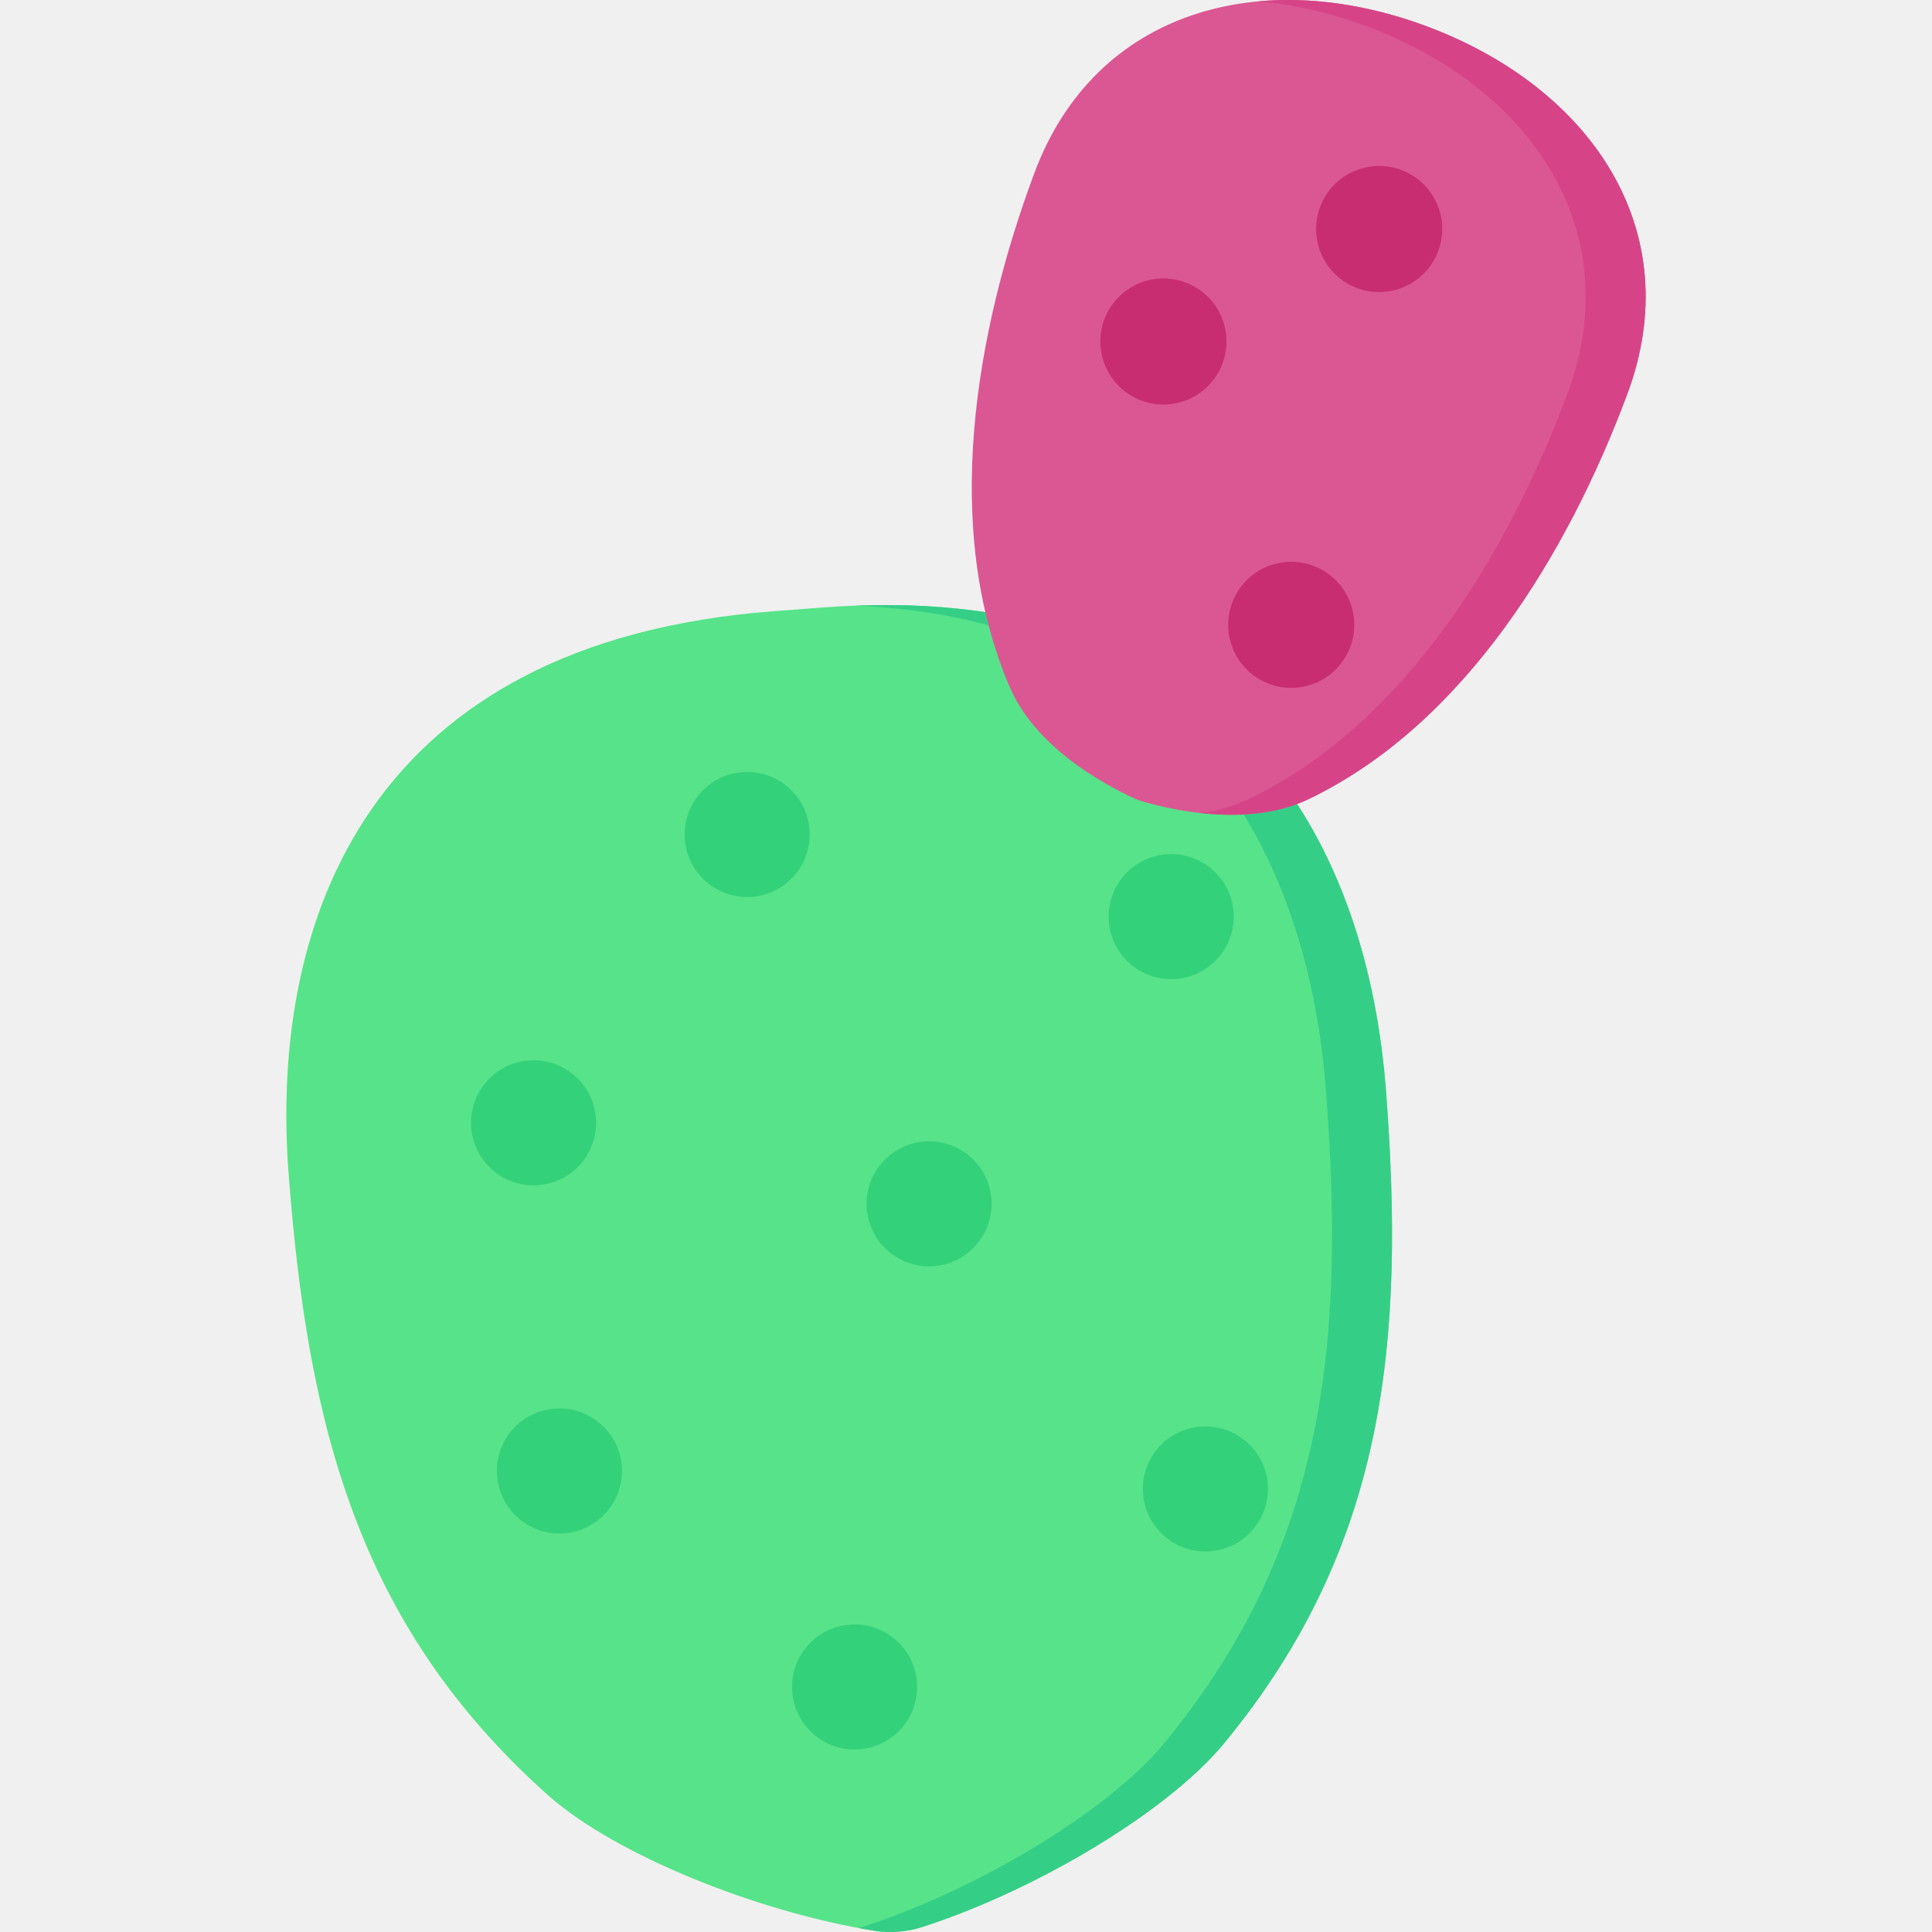
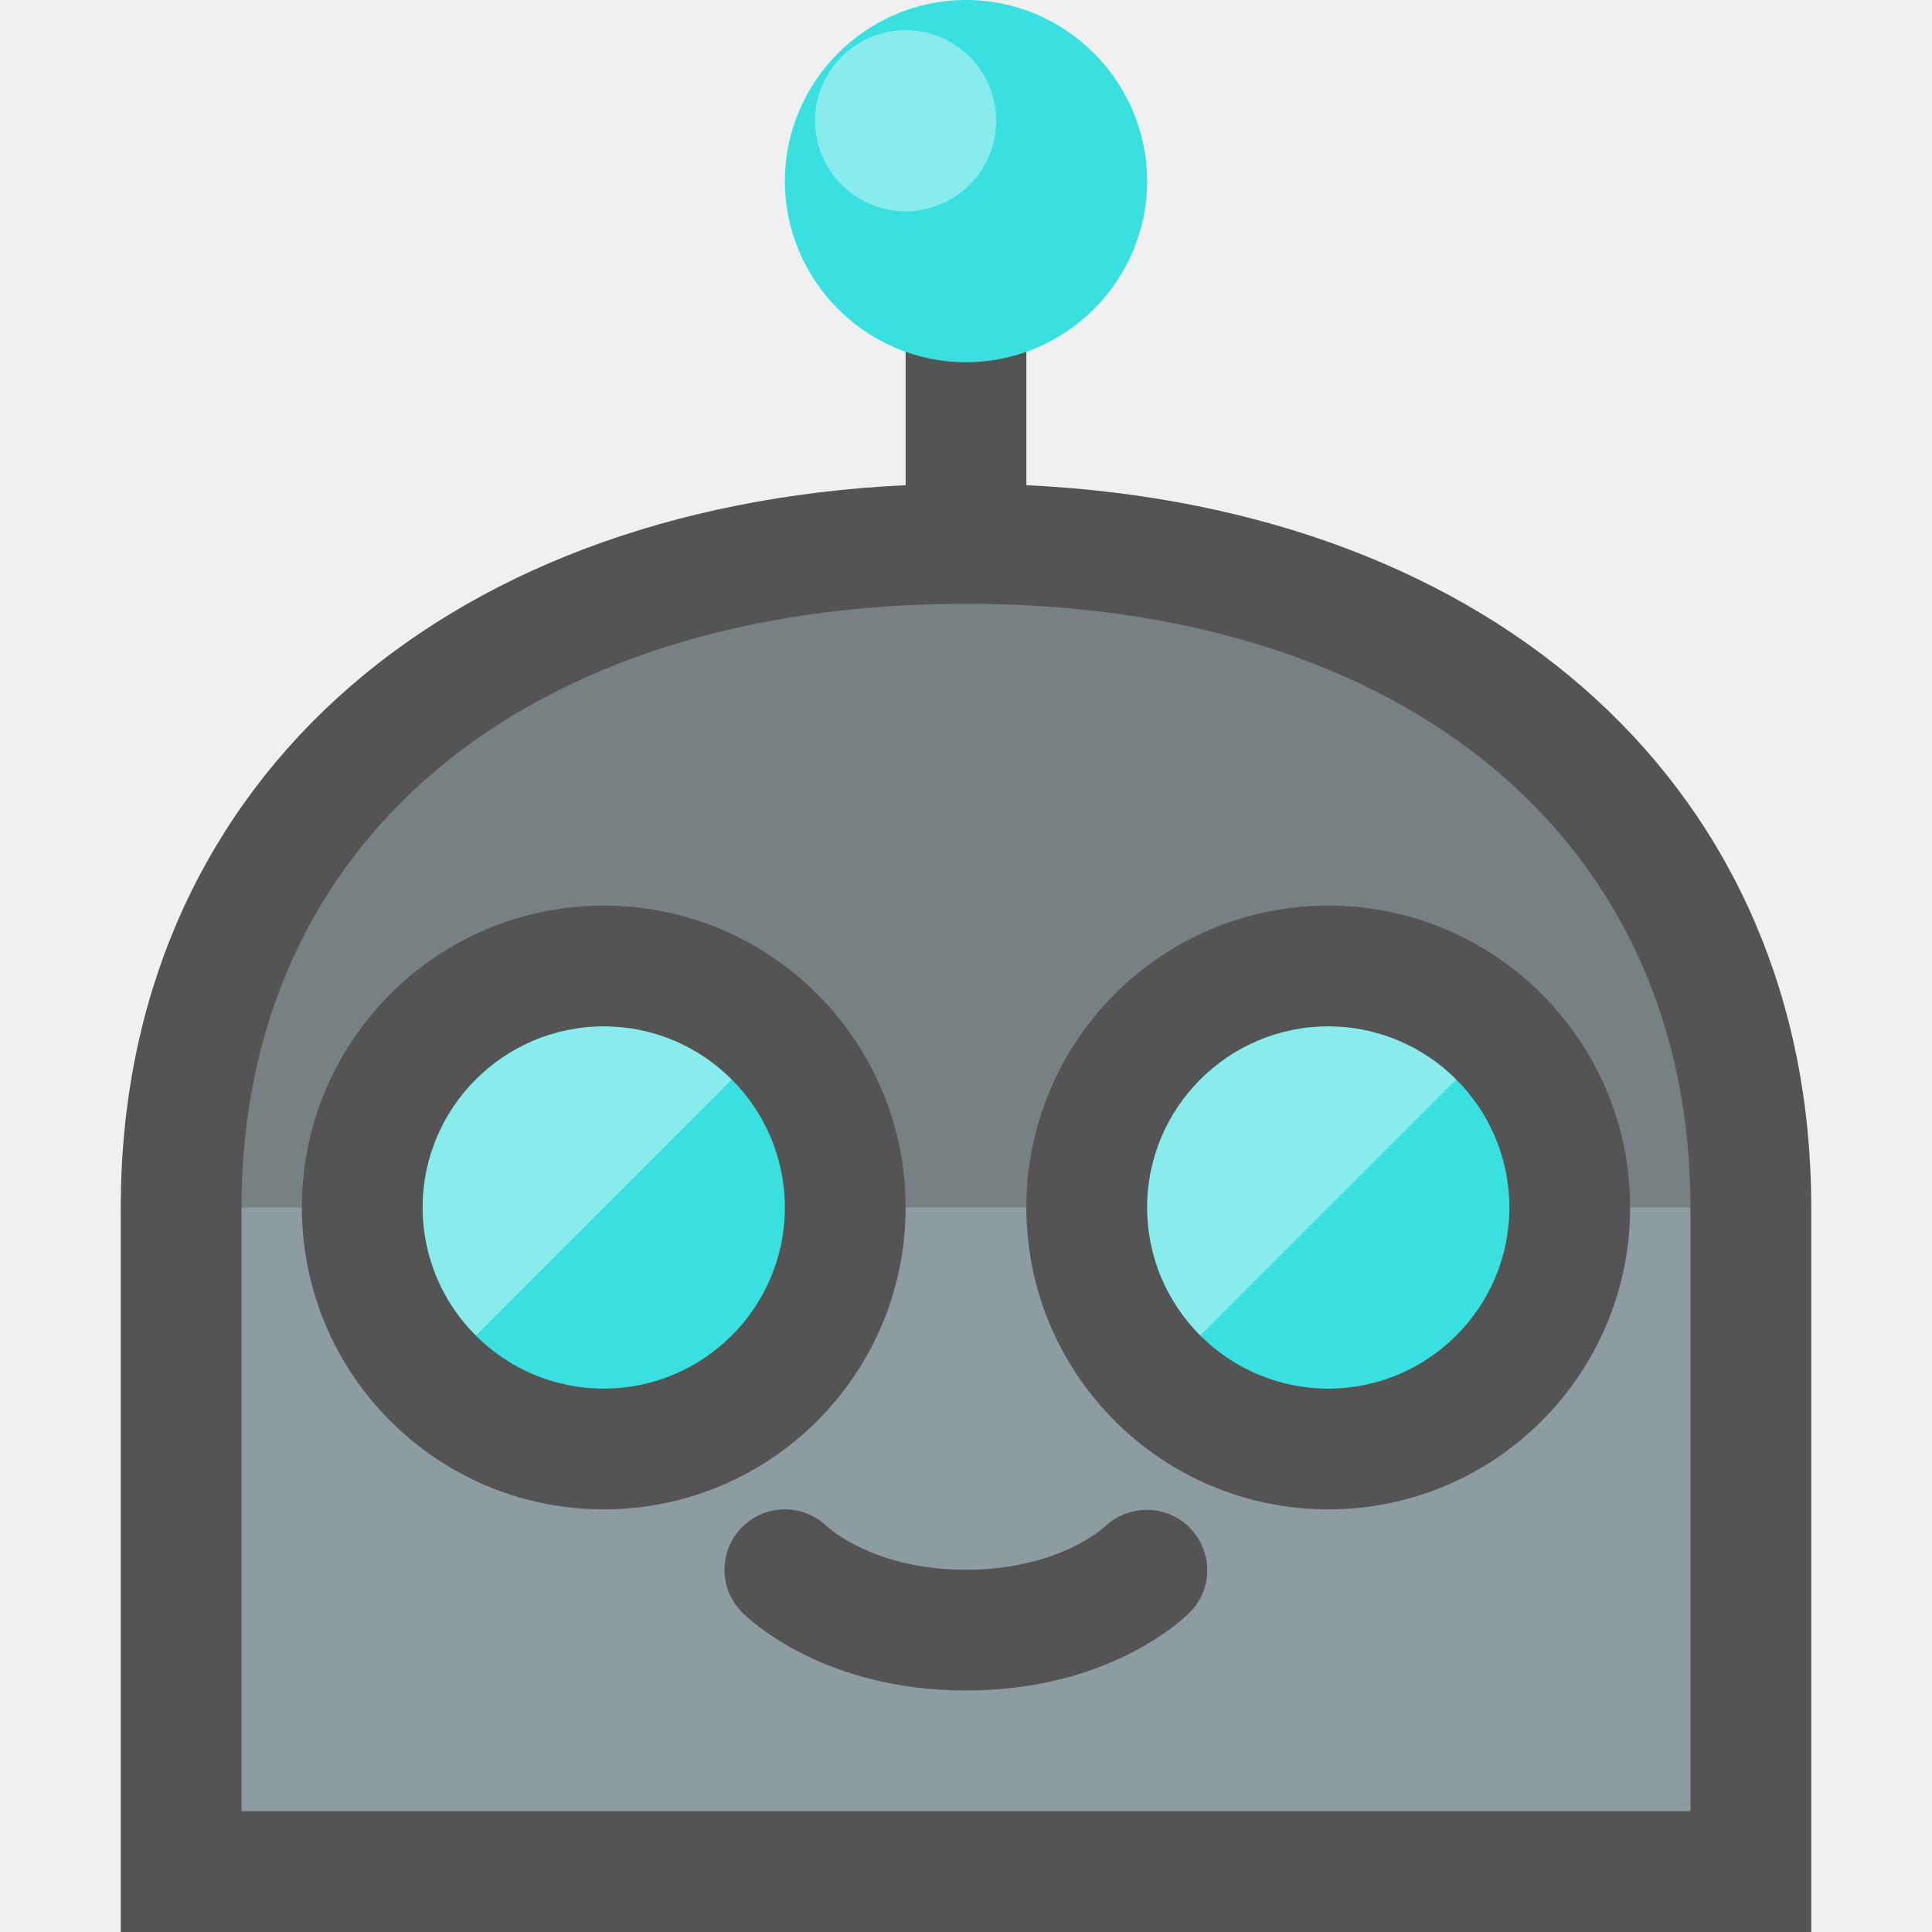
- <svg xmlns="http://www.w3.org/2000/svg" width="256" height="256" viewBox="0 0 67.733 67.733" version="1.1" id="svg8">
-   <defs id="defs2" />
-   <g transform="translate(-157.0862,-98.02196)" id="layer1">
-     <g transform="matrix(0.3975036,0,0,0.3975036,104.6826,59.05788)" id="g1019">
-       <g id="g1001">
-         <path d="m 200.048,151.93 c -35.549,2.713 -44.49,26.965 -42.76,49.646 1.675,21.944 5.996,39.694 22.826,54.733 5.944,5.311 18.542,10.348 28.815,11.997 1.393,0.224 2.878,0.11 4.221,-0.322 9.903,-3.189 21.591,-10.079 26.66,-16.231 14.353,-17.419 15.931,-35.619 14.257,-57.563 C 252.337,171.509 239.82,148.895 204.27,151.608 Z" style="fill:#57e389;stroke-width:2.117;paint-order:markers stroke fill" id="path847" />
-         <path d="m 210.669,151.39 c -1.114,-0.012 -2.257,0.006 -3.424,0.05 29.256,1.159 39.942,21.925 41.531,42.75 1.675,21.944 0.097,40.145 -14.256,57.563 -5.069,6.152 -16.757,13.042 -26.66,16.231 -0.096,0.031 -0.194,0.057 -0.291,0.084 0.458,0.085 0.913,0.166 1.362,0.238 1.393,0.224 2.878,0.11 4.221,-0.322 9.903,-3.189 21.591,-10.078 26.66,-16.231 14.353,-17.419 15.931,-35.62 14.256,-57.563 -1.623,-21.263 -12.725,-42.468 -43.399,-42.8 z" style="fill:#35ce87;fill-opacity:1;stroke-width:2.117;paint-order:markers stroke fill" id="path981" />
-         <circle transform="rotate(-4.363942)" r="5.514" cy="186.17" cx="184.098" id="path859" style="fill:#33d17a;fill-opacity:1;stroke:none;stroke-width:1.424;paint-order:markers stroke fill" />
-         <circle transform="rotate(-4.363942)" style="fill:#33d17a;fill-opacity:1;stroke:none;stroke-width:1.424;paint-order:markers stroke fill" id="circle861" cx="220.834" cy="196.238" r="5.514" />
-         <circle transform="rotate(-4.363942)" r="5.514" cy="210.09" cx="163.378" id="circle863" style="fill:#33d17a;fill-opacity:1;stroke:none;stroke-width:1.424;paint-order:markers stroke fill" />
-         <circle transform="rotate(-4.363942)" style="fill:#33d17a;fill-opacity:1;stroke:none;stroke-width:1.424;paint-order:markers stroke fill" id="circle865" cx="220.003" cy="246.798" r="5.514" />
-         <circle transform="rotate(-4.363942)" style="fill:#33d17a;fill-opacity:1;stroke:none;stroke-width:1.424;paint-order:markers stroke fill" id="circle867" cx="163.315" cy="240.881" r="5.514" />
-         <circle r="5.514" cy="261.857" cx="187.821" id="circle941" style="fill:#33d17a;fill-opacity:1;stroke:none;stroke-width:1.424;paint-order:markers stroke fill" transform="rotate(-4.363942)" />
-         <circle transform="rotate(-4.363942)" style="fill:#33d17a;fill-opacity:1;stroke:none;stroke-width:1.424;paint-order:markers stroke fill" id="circle943" cx="197.617" cy="219.87" r="5.514" />
-         <path d="m 257.664,100.343 c -14.44,-5.383 -29.209,-1.534 -34.601,12.93 -5.217,13.993 -8.234,31.344 -2.15,45.4 2.149,4.964 7.657,8.296 11.307,9.919 3.822,1.162 10.167,2.249 15.041,-0.097 13.801,-6.642 22.878,-21.734 28.094,-35.727 5.392,-14.463 -3.252,-27.041 -17.693,-32.424 z" style="fill:#db5793;fill-opacity:1;stroke-width:1.436;paint-order:markers stroke fill" id="path830" />
-         <circle transform="rotate(20.44535)" style="fill:#c82d72;fill-opacity:1;stroke:none;stroke-width:1.436;paint-order:markers stroke fill" id="circle869" cx="278.799" cy="22.233" r="5.561" />
-         <circle transform="rotate(20.44535)" r="5.561" cy="57.653" cx="283.725" id="circle871" style="fill:#c82d72;fill-opacity:1;stroke:none;stroke-width:1.436;paint-order:markers stroke fill" />
-         <circle transform="rotate(20.44535)" style="fill:#c82d72;fill-opacity:1;stroke:none;stroke-width:1.436;paint-order:markers stroke fill" id="circle873" cx="264.433" cy="38.175" r="5.561" />
-         <g style="fill:#d64487;fill-opacity:1" id="g966" transform="matrix(0.6358293,0.2370358,-0.2370358,0.6358293,177.4571,44.4279)">
-           <path transform="matrix(0.3653478,-0.1362009,0.1362009,0.3653478,-275.2176,32.72661)" d="m 948.318,370.479 c -3.551,-0.021 -7.058,0.132 -10.514,0.447 11.81,1.026 23.955,3.818 36.041,8.324 54.578,20.347 87.25,67.885 66.871,122.549 -19.716,52.887 -54.024,109.927 -106.184,135.031 -5.083,2.447 -10.59,3.903 -16.203,4.641 11.876,1.326 25.053,0.726 36.203,-4.641 52.16,-25.104 86.468,-82.144 106.184,-135.031 20.379,-54.664 -12.293,-102.202 -66.871,-122.549 -15.35,-5.722 -30.797,-8.686 -45.527,-8.771 z" style="fill:#d64487;fill-opacity:1;stroke-width:5.429;paint-order:markers stroke fill" id="path964" />
-         </g>
-       </g>
-     </g>
+ <svg xmlns="http://www.w3.org/2000/svg" height="32px" id="Capa_1" style="enable-background:new 0 0 32 32;" version="1.1" viewBox="0 0 32 32" width="32px" xml:space="preserve">
+   <style type="text/css">
+ 	.st0{fill:#8D9CA0;}
+ 	.st1{opacity:0.4;}
+ 	.st2{fill:#545454;}
+ 	.st3{fill:#38E0E0;}
+ 	.st4{opacity:0.4;fill:#FFFFFF;}
+ </style>
+   <path class="st0" d="M3,31V20C3,13.421,8.224,9,16,9s13,4.421,13,11v11H3z" />
+   <g class="st1">
+     <path class="st2" d="M3.041,19C3.539,12.906,8.566,9,16,9s12.461,3.906,12.959,10L29,20H3L3.041,19z" />
  </g>
+   <path class="st2" d="M17,8.036V5h-2v3.036C7.189,8.409,2,13.112,2,20v12h28V20C30,13.112,24.811,8.409,17,8.036z M28,30H4V20  c0-6.075,4.71-10,12-10s12,3.925,12,10V30z" />
+   <path class="st3" d="M14.5,20c0,2.484-2.016,4.5-4.5,4.5c-1.242,0-2.367-0.504-3.186-1.314C6.004,22.367,5.5,21.242,5.5,20  c0-2.484,2.016-4.5,4.5-4.5c1.242,0,2.367,0.504,3.186,1.314C13.996,17.633,14.5,18.758,14.5,20z" />
+   <path class="st2" d="M16,28c-2.347,0-3.575-1.16-3.707-1.293c-0.391-0.391-0.391-1.023,0-1.414c0.387-0.388,1.013-0.391,1.404-0.01  C13.749,25.33,14.503,26,16,26c1.519,0,2.273-0.689,2.304-0.719c0.399-0.374,1.03-0.362,1.408,0.029  c0.379,0.393,0.38,1.011-0.005,1.396C19.575,26.84,18.347,28,16,28z" />
+   <path class="st4" d="M13.186,16.814l-6.372,6.372C6.004,22.367,5.5,21.242,5.5,20c0-2.484,2.016-4.5,4.5-4.5  C11.242,15.5,12.367,16.004,13.186,16.814z" />
+   <path class="st3" d="M26.5,20c0,2.484-2.016,4.5-4.5,4.5c-1.242,0-2.367-0.504-3.186-1.314C18.004,22.367,17.5,21.242,17.5,20  c0-2.484,2.016-4.5,4.5-4.5c1.242,0,2.367,0.504,3.186,1.314C25.996,17.633,26.5,18.758,26.5,20z" />
+   <path class="st4" d="M25.186,16.814l-6.372,6.372C18.004,22.367,17.5,21.242,17.5,20c0-2.484,2.016-4.5,4.5-4.5  C23.242,15.5,24.367,16.004,25.186,16.814z" />
+   <path class="st3" d="M19,3c0,1.65-1.35,3-3,3s-3-1.35-3-3c0-1.65,1.35-3,3-3S19,1.35,19,3z" />
+   <circle class="st4" cx="15" cy="2" r="1.5" />
+   <path class="st2" d="M22,17c1.654,0,3,1.346,3,3s-1.346,3-3,3s-3-1.346-3-3S20.346,17,22,17 M22,15c-2.761,0-5,2.239-5,5  s2.239,5,5,5s5-2.239,5-5S24.761,15,22,15L22,15z M10,17c1.654,0,3,1.346,3,3s-1.346,3-3,3s-3-1.346-3-3S8.346,17,10,17 M10,15  c-2.761,0-5,2.239-5,5s2.239,5,5,5s5-2.239,5-5S12.761,15,10,15L10,15z" />
+   <g />
+   <g />
+   <g />
+   <g />
+   <g />
+   <g />
</svg>
